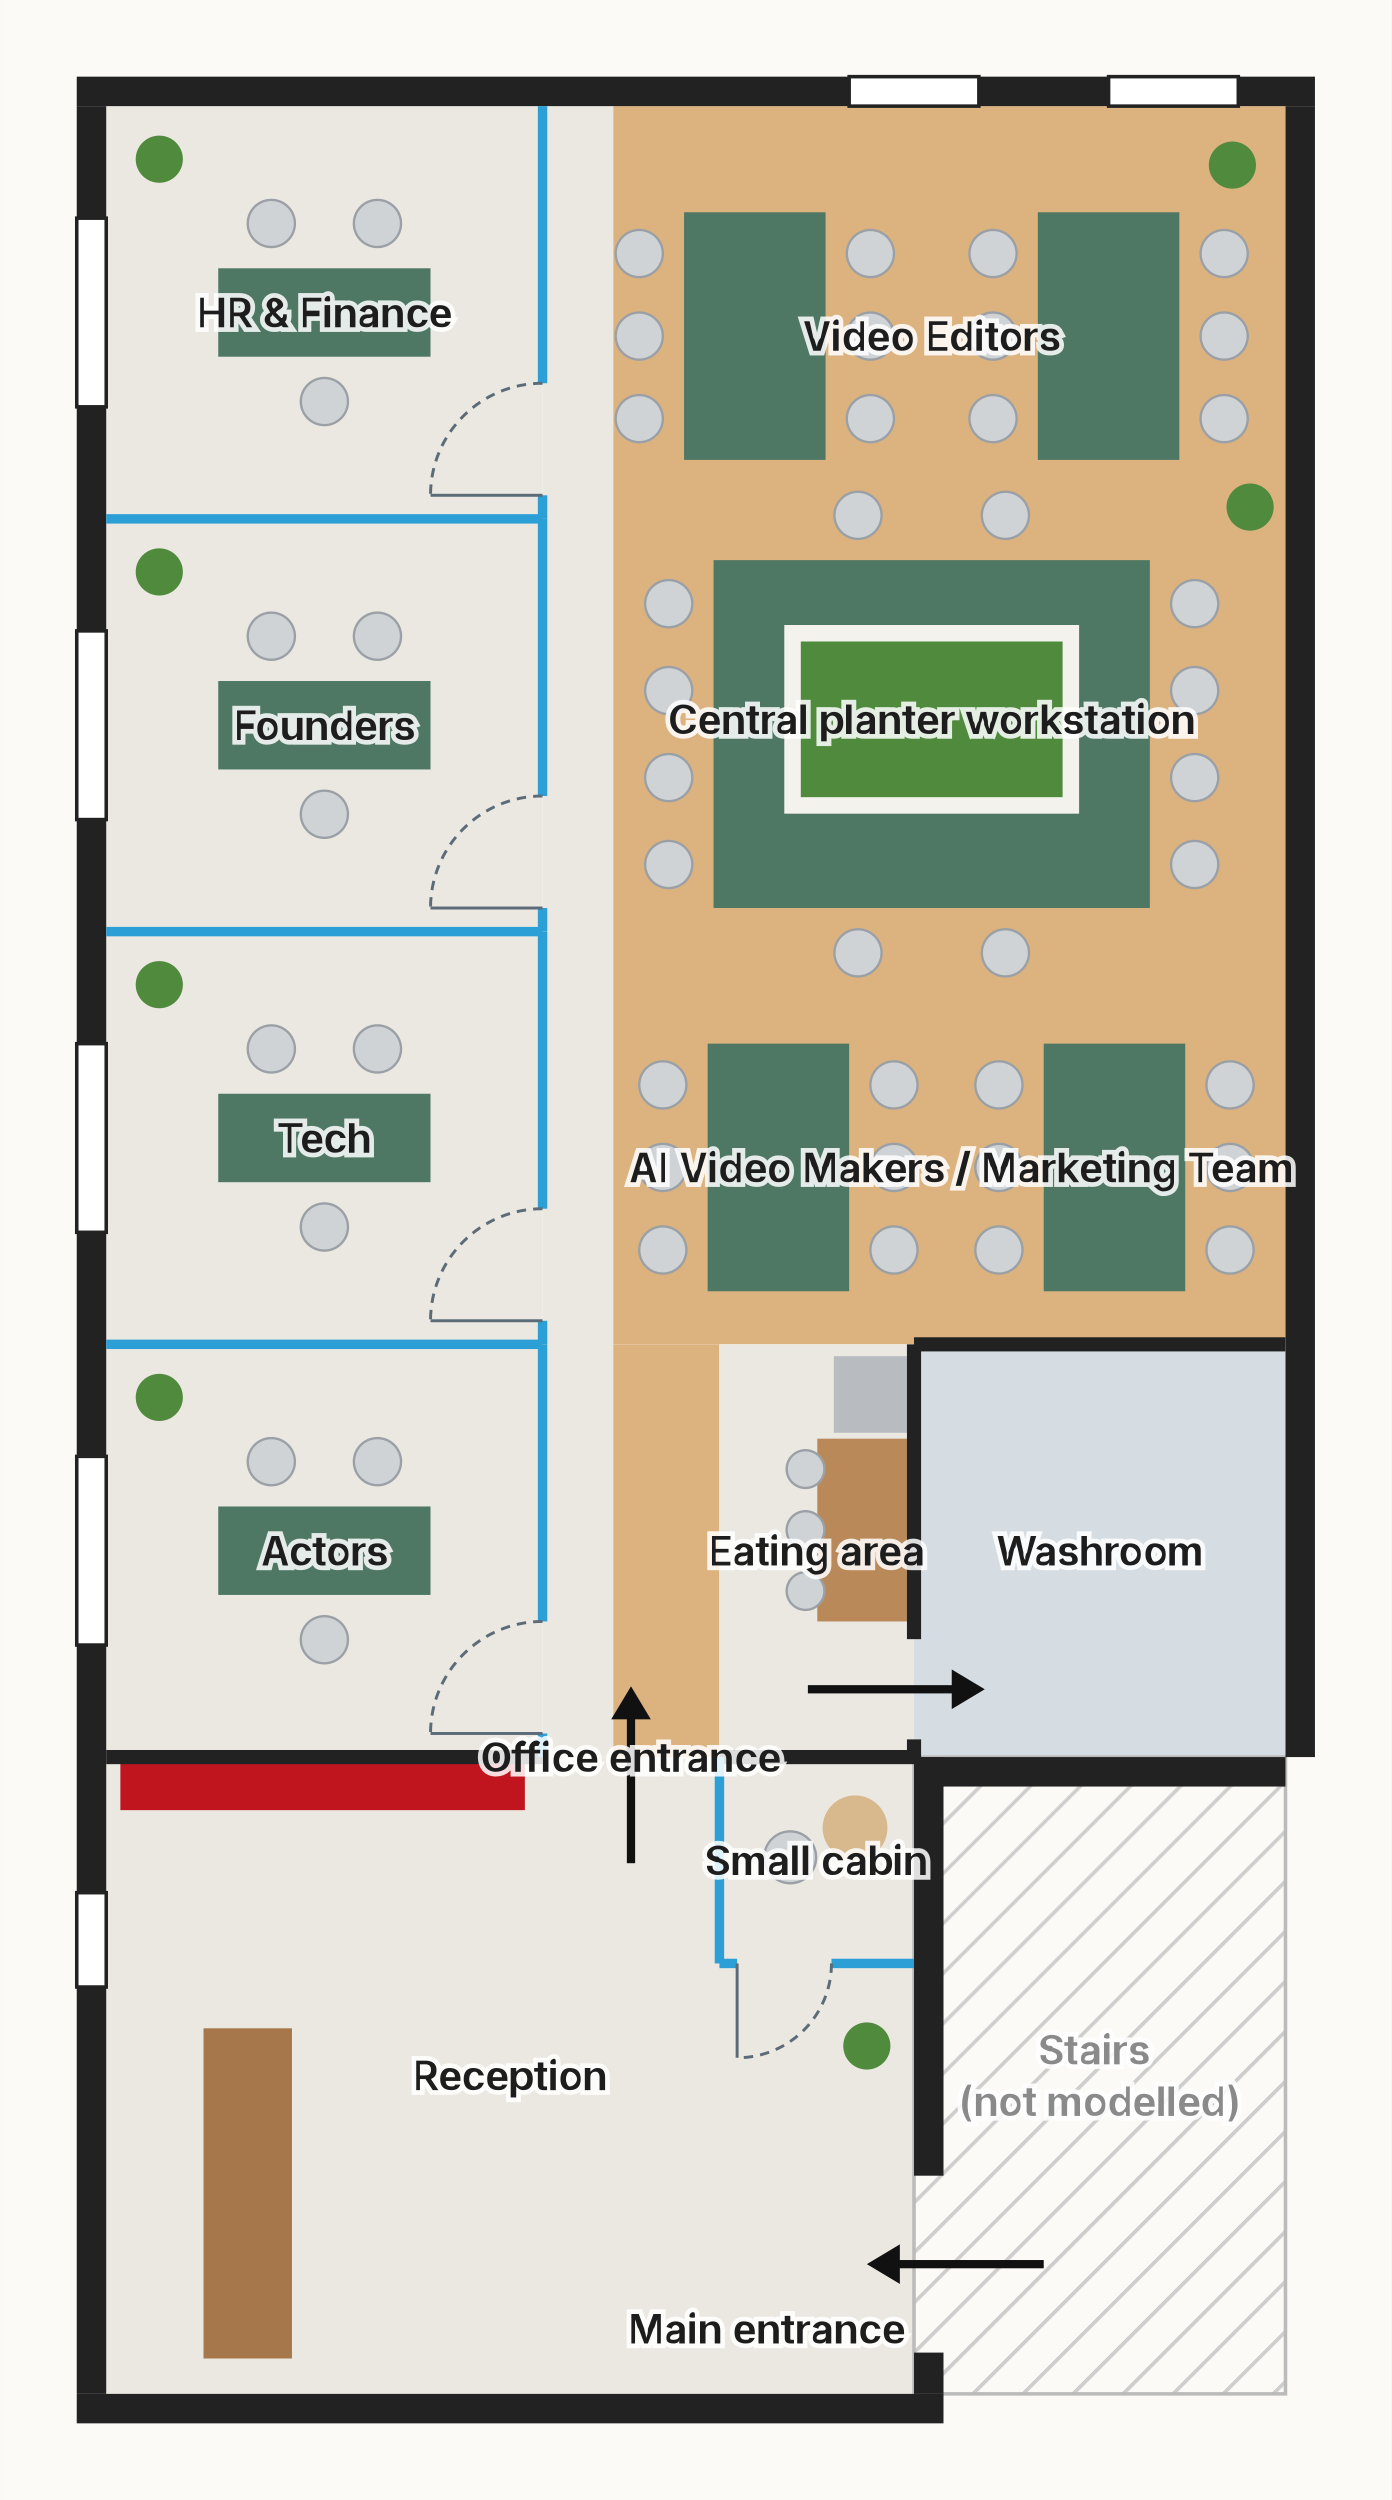
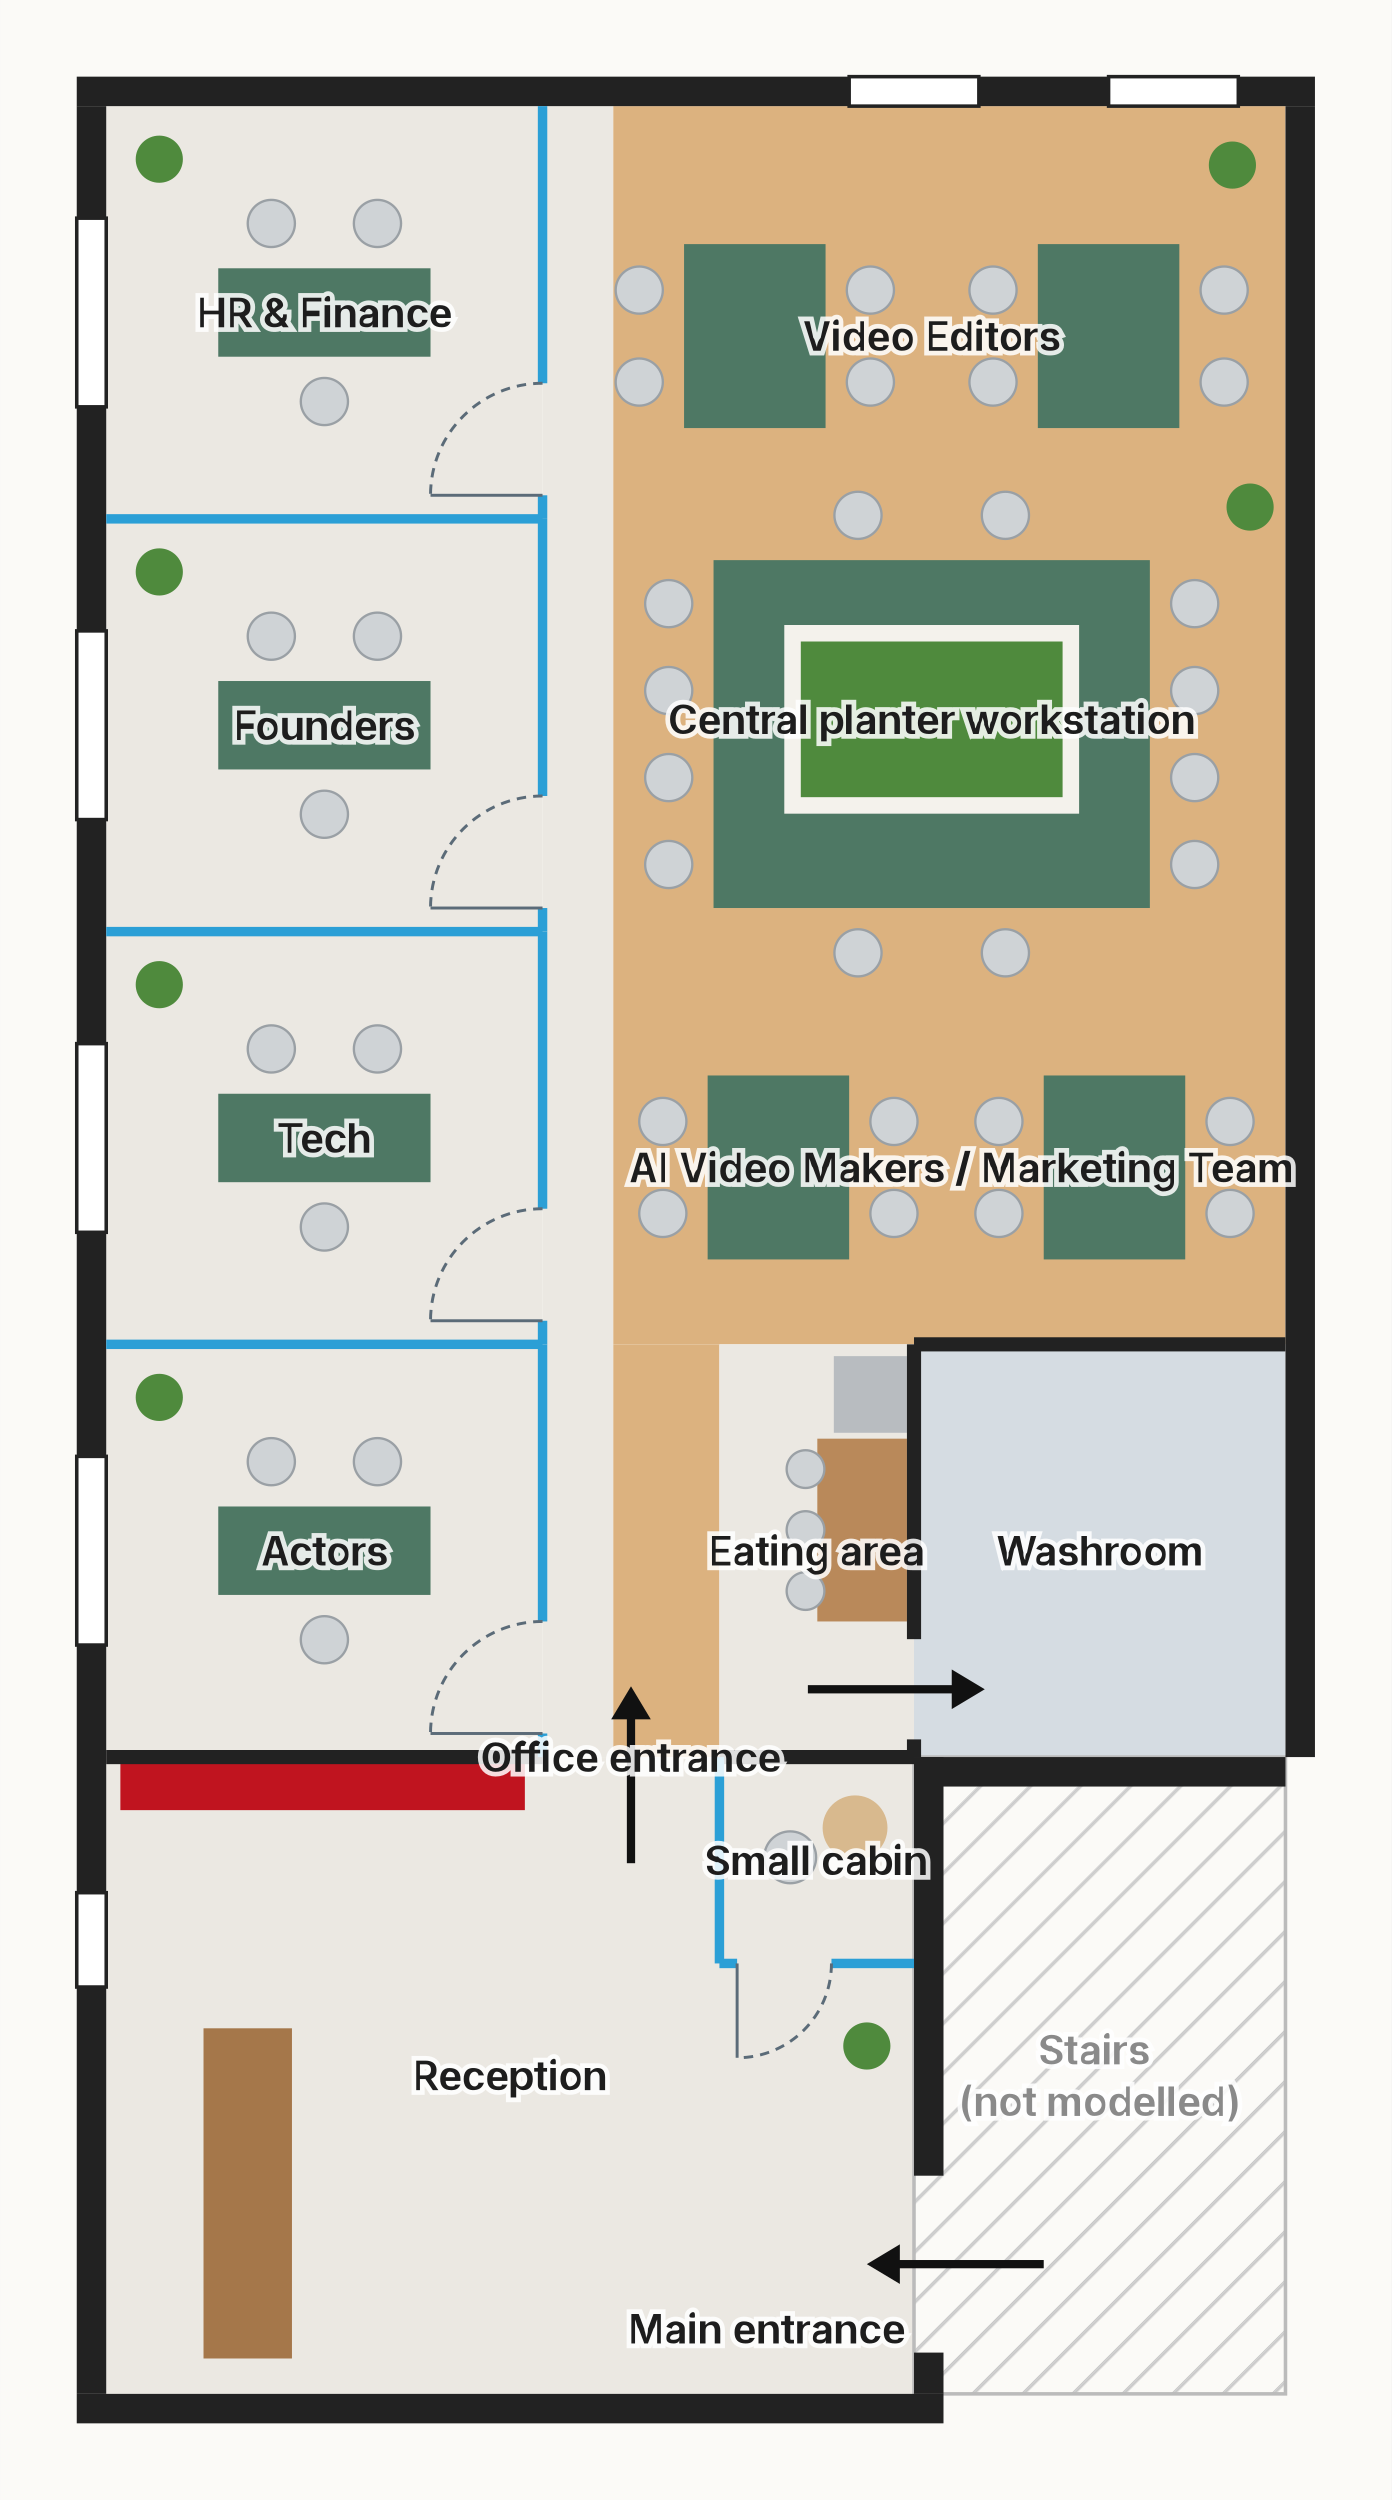
<svg xmlns="http://www.w3.org/2000/svg" viewBox="-0.9 -0.9 11.8 21.2" role="img" aria-label="Office floor plan" width="1100" height="1976">
  <style>.plan-text{font:600 0.34px Inter,Arial,sans-serif;text-anchor:middle;dominant-baseline:middle;fill:#1d1d1d;paint-order:stroke;stroke:rgba(255,255,255,.85);stroke-width:.08px}.plan-text.muted{fill:#8a8a8a}</style>
  <rect x="-0.9" y="-0.9" width="11.8" height="21.2" fill="#fbfaf7" />
  <defs>
    <pattern id="stairs-hatch" width="0.3" height="0.3" patternUnits="userSpaceOnUse" patternTransform="rotate(45)">
      <line x1="0" y1="0" x2="0" y2="0.3" stroke="#c9c9c9" stroke-width="0.06" />
    </pattern>
  </defs>
  <rect x="0" y="0" width="3.7" height="3.5" fill="#ebe8e2" style="cursor: pointer;" />
  <rect x="0" y="3.5" width="3.7" height="3.5" fill="#ebe8e2" style="cursor: pointer;" />
  <rect x="0" y="7" width="3.7" height="3.5" fill="#ebe8e2" style="cursor: pointer;" />
  <rect x="0" y="10.5" width="3.7" height="3.5" fill="#ebe8e2" style="cursor: pointer;" />
  <rect x="3.7" y="0" width="0.6" height="14" fill="#ebe8e2" />
  <rect x="4.3" y="0" width="5.7" height="10.5" fill="#dcb27f" style="cursor: pointer;" />
  <rect x="4.3" y="10.5" width="0.9" height="3.5" fill="#dcb27f" />
  <rect x="5.2" y="10.5" width="1.65" height="3.5" fill="#ebe8e2" style="cursor: pointer;" />
  <rect x="6.85" y="10.5" width="3.15" height="3.5" fill="#d5dce2" />
  <rect x="0" y="14" width="6.85" height="5.4" fill="#ebe8e2" style="cursor: pointer;" />
  <rect x="5.2" y="14" width="1.65" height="1.75" fill="#ebe8e2" style="cursor: pointer;" />
  <rect x="6.85" y="14" width="3.15" height="5.4" fill="url(#stairs-hatch)" stroke="#bbb" stroke-width="0.03" />
  <text x="8.425" y="16.7" class="plan-text muted">
    <tspan x="8.425" dy="-0.22">Stairs</tspan>
    <tspan x="8.425" dy="0.44">(not modelled)</tspan>
  </text>
  <g fill="#4e7864">
-     <rect x="4.9" y="0.9" width="1.2" height="2.1" />
-     <rect x="7.9" y="0.9" width="1.2" height="2.1" />
-     <rect x="5.1" y="7.95" width="1.2" height="2.1" />
-     <rect x="7.95" y="7.95" width="1.2" height="2.1" />
+     <rect x="4.9" y="1.17" width="1.2" height="1.56" />
+     <rect x="7.9" y="1.17" width="1.2" height="1.56" />
+     <rect x="5.1" y="8.22" width="1.2" height="1.56" />
+     <rect x="7.95" y="8.22" width="1.2" height="1.56" />
    <rect x="0.95" y="1.375" width="1.8" height="0.75" />
    <rect x="0.95" y="4.875" width="1.8" height="0.75" />
    <rect x="0.95" y="8.375" width="1.8" height="0.75" />
    <rect x="0.95" y="11.875" width="1.8" height="0.75" />
    <rect x="5.15" y="3.85" width="3.7" height="2.95" />
  </g>
  <rect x="5.75" y="4.4" width="2.5" height="1.6" fill="#f4f2ec" />
  <rect x="5.89" y="4.54" width="2.22" height="1.32" fill="#4f8a3d" />
  <rect x="0.825" y="16.3" width="0.75" height="2.8" fill="#a5774a" />
  <rect x="0.12" y="14" width="3.43" height="0.45" fill="#c0141f" />
  <rect x="6.03" y="11.3" width="0.76" height="1.55" fill="#b9895a" />
  <rect x="6.17" y="10.6" width="0.62" height="0.65" fill="#b8bcc0" />
  <g fill="#cfd3d6" stroke="#9aa0a5" stroke-width="0.02">
-     <circle cx="4.52" cy="1.25" r="0.2" />
-     <circle cx="6.48" cy="1.25" r="0.2" />
-     <circle cx="4.52" cy="1.95" r="0.2" />
-     <circle cx="6.48" cy="1.95" r="0.2" />
-     <circle cx="4.52" cy="2.65" r="0.2" />
-     <circle cx="6.48" cy="2.65" r="0.2" />
-     <circle cx="7.52" cy="1.25" r="0.2" />
-     <circle cx="9.48" cy="1.25" r="0.2" />
-     <circle cx="7.52" cy="1.95" r="0.2" />
-     <circle cx="9.48" cy="1.95" r="0.2" />
-     <circle cx="7.52" cy="2.65" r="0.2" />
-     <circle cx="9.48" cy="2.65" r="0.2" />
-     <circle cx="4.72" cy="8.3" r="0.2" />
-     <circle cx="6.68" cy="8.3" r="0.2" />
-     <circle cx="4.72" cy="9" r="0.2" />
-     <circle cx="6.68" cy="9" r="0.2" />
-     <circle cx="4.72" cy="9.7" r="0.2" />
-     <circle cx="6.68" cy="9.7" r="0.2" />
-     <circle cx="7.57" cy="8.3" r="0.2" />
-     <circle cx="9.53" cy="8.3" r="0.2" />
-     <circle cx="7.57" cy="9" r="0.2" />
-     <circle cx="9.53" cy="9" r="0.2" />
-     <circle cx="7.57" cy="9.7" r="0.2" />
-     <circle cx="9.53" cy="9.7" r="0.2" />
+     <circle cx="4.52" cy="1.56" r="0.2" />
+     <circle cx="6.48" cy="1.56" r="0.2" />
+     <circle cx="4.52" cy="2.34" r="0.2" />
+     <circle cx="6.48" cy="2.34" r="0.2" />
+     <circle cx="7.52" cy="1.56" r="0.2" />
+     <circle cx="9.48" cy="1.56" r="0.2" />
+     <circle cx="7.52" cy="2.34" r="0.2" />
+     <circle cx="9.48" cy="2.34" r="0.2" />
+     <circle cx="4.72" cy="8.61" r="0.2" />
+     <circle cx="6.68" cy="8.61" r="0.2" />
+     <circle cx="4.72" cy="9.39" r="0.2" />
+     <circle cx="6.68" cy="9.39" r="0.2" />
+     <circle cx="7.57" cy="8.61" r="0.2" />
+     <circle cx="9.53" cy="8.61" r="0.2" />
+     <circle cx="7.57" cy="9.39" r="0.2" />
+     <circle cx="9.53" cy="9.39" r="0.2" />
    <circle cx="4.77" cy="4.219" r="0.2" />
    <circle cx="4.77" cy="4.956" r="0.2" />
    <circle cx="4.77" cy="5.694" r="0.2" />
    <circle cx="4.77" cy="6.431" r="0.2" />
    <circle cx="9.23" cy="4.219" r="0.2" />
    <circle cx="9.23" cy="4.956" r="0.2" />
    <circle cx="9.23" cy="5.694" r="0.2" />
    <circle cx="9.23" cy="6.431" r="0.2" />
    <circle cx="6.375" cy="3.47" r="0.2" />
    <circle cx="7.625" cy="3.47" r="0.2" />
    <circle cx="6.375" cy="7.18" r="0.2" />
    <circle cx="7.625" cy="7.18" r="0.2" />
    <circle cx="1.4" cy="0.995" r="0.2" />
    <circle cx="2.3" cy="0.995" r="0.2" />
    <circle cx="1.85" cy="2.505" r="0.2" />
    <circle cx="1.4" cy="4.495" r="0.2" />
    <circle cx="2.3" cy="4.495" r="0.2" />
    <circle cx="1.85" cy="6.005" r="0.2" />
    <circle cx="1.4" cy="7.995" r="0.2" />
    <circle cx="2.3" cy="7.995" r="0.2" />
    <circle cx="1.85" cy="9.505" r="0.2" />
    <circle cx="1.4" cy="11.495" r="0.2" />
    <circle cx="2.3" cy="11.495" r="0.2" />
    <circle cx="1.85" cy="13.005" r="0.2" />
    <circle cx="5.93" cy="11.558" r="0.16" />
    <circle cx="5.93" cy="12.075" r="0.16" />
    <circle cx="5.93" cy="12.592" r="0.16" />
    <circle cx="5.8" cy="14.85" r="0.22" />
  </g>
  <circle cx="6.35" cy="14.6" r="0.275" fill="#d8b98e" />
  <g fill="#4f8a3d">
    <circle cx="6.45" cy="16.45" r="0.2" />
    <circle cx="9.55" cy="0.5" r="0.2" />
    <circle cx="9.7" cy="3.4" r="0.2" />
    <circle cx="0.45" cy="0.45" r="0.2" />
    <circle cx="0.45" cy="3.95" r="0.2" />
    <circle cx="0.45" cy="7.45" r="0.2" />
    <circle cx="0.45" cy="10.95" r="0.2" />
  </g>
  <g>
    <rect x="-0.25" y="-0.25" width="6.55" height="0.25" fill="#222" />
    <rect x="7.4" y="-0.25" width="1.1" height="0.25" fill="#222" />
    <rect x="9.6" y="-0.25" width="0.65" height="0.25" fill="#222" />
    <rect x="6.3" y="-0.25" width="1.1" height="0.25" fill="#ffffff" stroke="#222" stroke-width="0.03" />
    <rect x="8.5" y="-0.25" width="1.1" height="0.25" fill="#ffffff" stroke="#222" stroke-width="0.03" />
  </g>
  <g>
    <rect x="-0.25" y="0" width="0.25" height="0.95" fill="#222" />
    <rect x="-0.25" y="2.55" width="0.25" height="1.9" fill="#222" />
    <rect x="-0.25" y="6.05" width="0.25" height="1.9" fill="#222" />
    <rect x="-0.25" y="9.55" width="0.25" height="1.9" fill="#222" />
    <rect x="-0.25" y="13.05" width="0.25" height="2.1" fill="#222" />
    <rect x="-0.25" y="15.95" width="0.25" height="3.45" fill="#222" />
    <rect x="-0.25" y="0.95" width="0.25" height="1.6" fill="#ffffff" stroke="#222" stroke-width="0.03" />
    <rect x="-0.25" y="4.45" width="0.25" height="1.6" fill="#ffffff" stroke="#222" stroke-width="0.03" />
    <rect x="-0.25" y="7.95" width="0.25" height="1.6" fill="#ffffff" stroke="#222" stroke-width="0.03" />
    <rect x="-0.25" y="11.45" width="0.25" height="1.6" fill="#ffffff" stroke="#222" stroke-width="0.03" />
    <rect x="-0.25" y="15.15" width="0.25" height="0.8" fill="#ffffff" stroke="#222" stroke-width="0.03" />
  </g>
  <g>
    <rect x="10" y="0" width="0.25" height="14" fill="#222" />
  </g>
  <g>
    <rect x="-0.25" y="19.4" width="7.35" height="0.25" fill="#222" />
  </g>
  <g>
    <rect x="6.85" y="14" width="0.25" height="3.55" fill="#222" />
    <rect x="6.85" y="19.05" width="0.25" height="0.35" fill="#222" />
  </g>
  <g>
    <rect x="6.85" y="14" width="3.15" height="0.25" fill="#222" />
  </g>
  <g>
    <rect x="0" y="13.94" width="3.7" height="0.12" fill="#222" />
  </g>
  <g>
    <rect x="5.2" y="13.94" width="1.65" height="0.12" fill="#222" />
  </g>
  <g>
    <rect x="6.79" y="10.5" width="0.12" height="2.5" fill="#222" />
    <rect x="6.79" y="13.85" width="0.12" height="0.15" fill="#222" />
  </g>
  <g>
    <rect x="6.85" y="10.44" width="3.15" height="0.12" fill="#222" />
  </g>
  <g fill="#2b9fd6">
    <rect x="3.66" y="0" width="0.08" height="2.35" />
    <rect x="3.66" y="3.3" width="0.08" height="0.2" />
    <rect x="3.66" y="3.5" width="0.08" height="2.35" />
    <rect x="3.66" y="6.8" width="0.08" height="0.2" />
    <rect x="3.66" y="7" width="0.08" height="2.35" />
    <rect x="3.66" y="10.3" width="0.08" height="0.2" />
    <rect x="3.66" y="10.5" width="0.08" height="2.35" />
    <rect x="3.66" y="13.8" width="0.08" height="0.2" />
    <rect x="0" y="3.46" width="3.7" height="0.08" />
    <rect x="0" y="6.96" width="3.7" height="0.08" />
    <rect x="0" y="10.46" width="3.7" height="0.08" />
    <rect x="5.16" y="14" width="0.08" height="1.75" />
    <rect x="5.2" y="15.71" width="0.15" height="0.08" />
    <rect x="6.15" y="15.71" width="0.7" height="0.08" />
  </g>
  <g fill="none" stroke="#5b6b78" stroke-width="0.025">
    <line x1="3.7" y1="3.3" x2="2.75" y2="3.3" />
    <path d="M 3.7 2.35 A 0.95 0.95 0 0 0 2.75 3.3" stroke-dasharray="0.08 0.06" />
  </g>
  <g fill="none" stroke="#5b6b78" stroke-width="0.025">
    <line x1="3.7" y1="6.8" x2="2.75" y2="6.8" />
    <path d="M 3.7 5.85 A 0.95 0.95 0 0 0 2.75 6.8" stroke-dasharray="0.08 0.06" />
  </g>
  <g fill="none" stroke="#5b6b78" stroke-width="0.025">
    <line x1="3.7" y1="10.3" x2="2.75" y2="10.3" />
    <path d="M 3.7 9.35 A 0.95 0.95 0 0 0 2.75 10.3" stroke-dasharray="0.08 0.06" />
  </g>
  <g fill="none" stroke="#5b6b78" stroke-width="0.025">
    <line x1="3.7" y1="13.8" x2="2.75" y2="13.8" />
    <path d="M 3.7 12.85 A 0.95 0.95 0 0 0 2.75 13.8" stroke-dasharray="0.08 0.06" />
  </g>
  <g fill="none" stroke="#5b6b78" stroke-width="0.025">
    <line x1="5.35" y1="15.75" x2="5.35" y2="16.55" />
    <path d="M 6.15 15.75 A 0.8 0.8 0 0 1 5.35 16.55" stroke-dasharray="0.08 0.06" />
  </g>
  <g stroke="#111" fill="#111" stroke-width="0.07">
    <line x1="7.95" y1="18.3" x2="6.55" y2="18.3" />
    <polygon points="6.45,18.3 6.73,18.132 6.73,18.468" stroke="none" />
  </g>
  <g stroke="#111" fill="#111" stroke-width="0.07">
    <line x1="4.45" y1="14.9" x2="4.45" y2="13.5" />
    <polygon points="4.45,13.4 4.618,13.68 4.282,13.68" stroke="none" />
  </g>
  <g stroke="#111" fill="#111" stroke-width="0.07">
    <line x1="5.95" y1="13.425" x2="7.35" y2="13.425" />
    <polygon points="7.45,13.425 7.17,13.593 7.17,13.257" stroke="none" />
  </g>
  <text x="1.85" y="1.75" class="plan-text clickable">HR &amp; Finance</text>
  <text x="1.85" y="5.25" class="plan-text clickable">Founders</text>
  <text x="1.85" y="8.75" class="plan-text clickable">Tech</text>
  <text x="1.85" y="12.25" class="plan-text clickable">Actors</text>
  <text x="6.025" y="12.25" class="plan-text clickable">Eating area</text>
  <text x="8.425" y="12.25" class="plan-text">Washroom</text>
  <text x="3.425" y="16.7" class="plan-text clickable">Reception</text>
  <text x="6.025" y="14.875" class="plan-text clickable">Small cabin</text>
  <text x="7" y="1.95" class="plan-text clickable">Video Editors</text>
  <text x="7" y="5.2" class="plan-text clickable">Central planter workstation</text>
  <text x="7.25" y="9" class="plan-text clickable">AI Video Makers / Marketing Team</text>
  <text x="4.45" y="14" class="plan-text clickable">Office entrance</text>
  <text x="5.6" y="18.85" class="plan-text clickable">Main entrance</text>
</svg>
